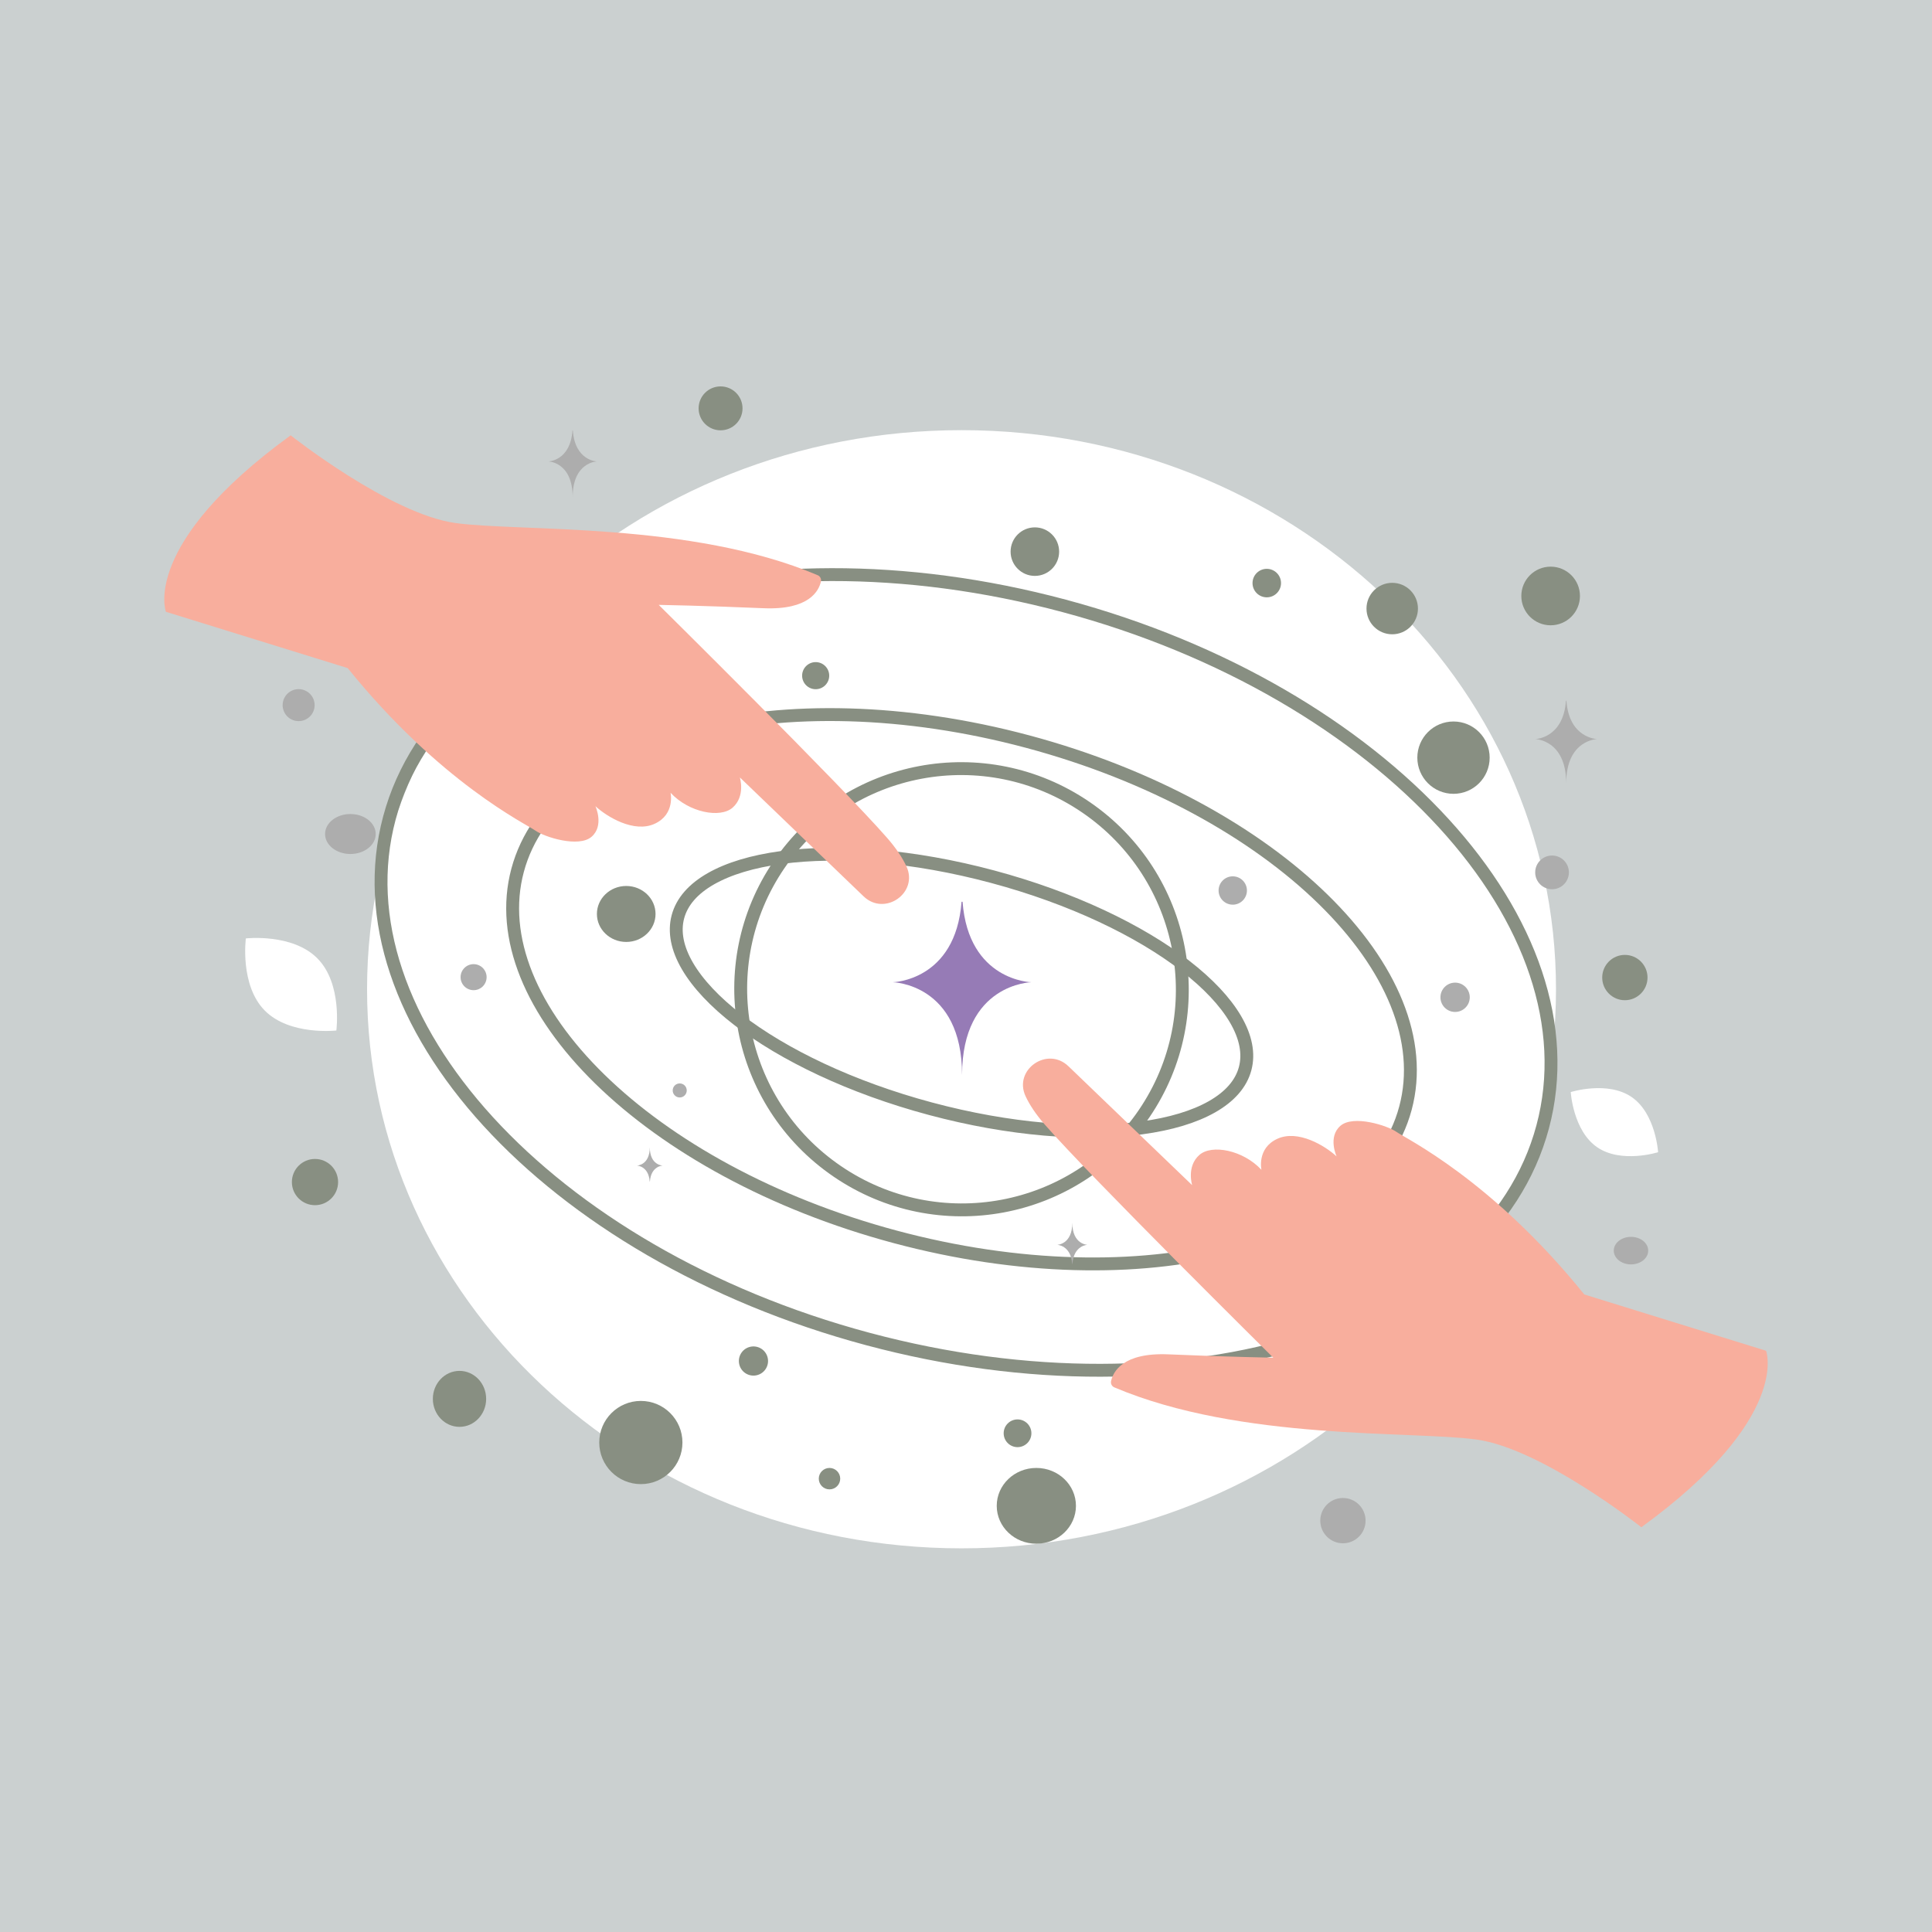
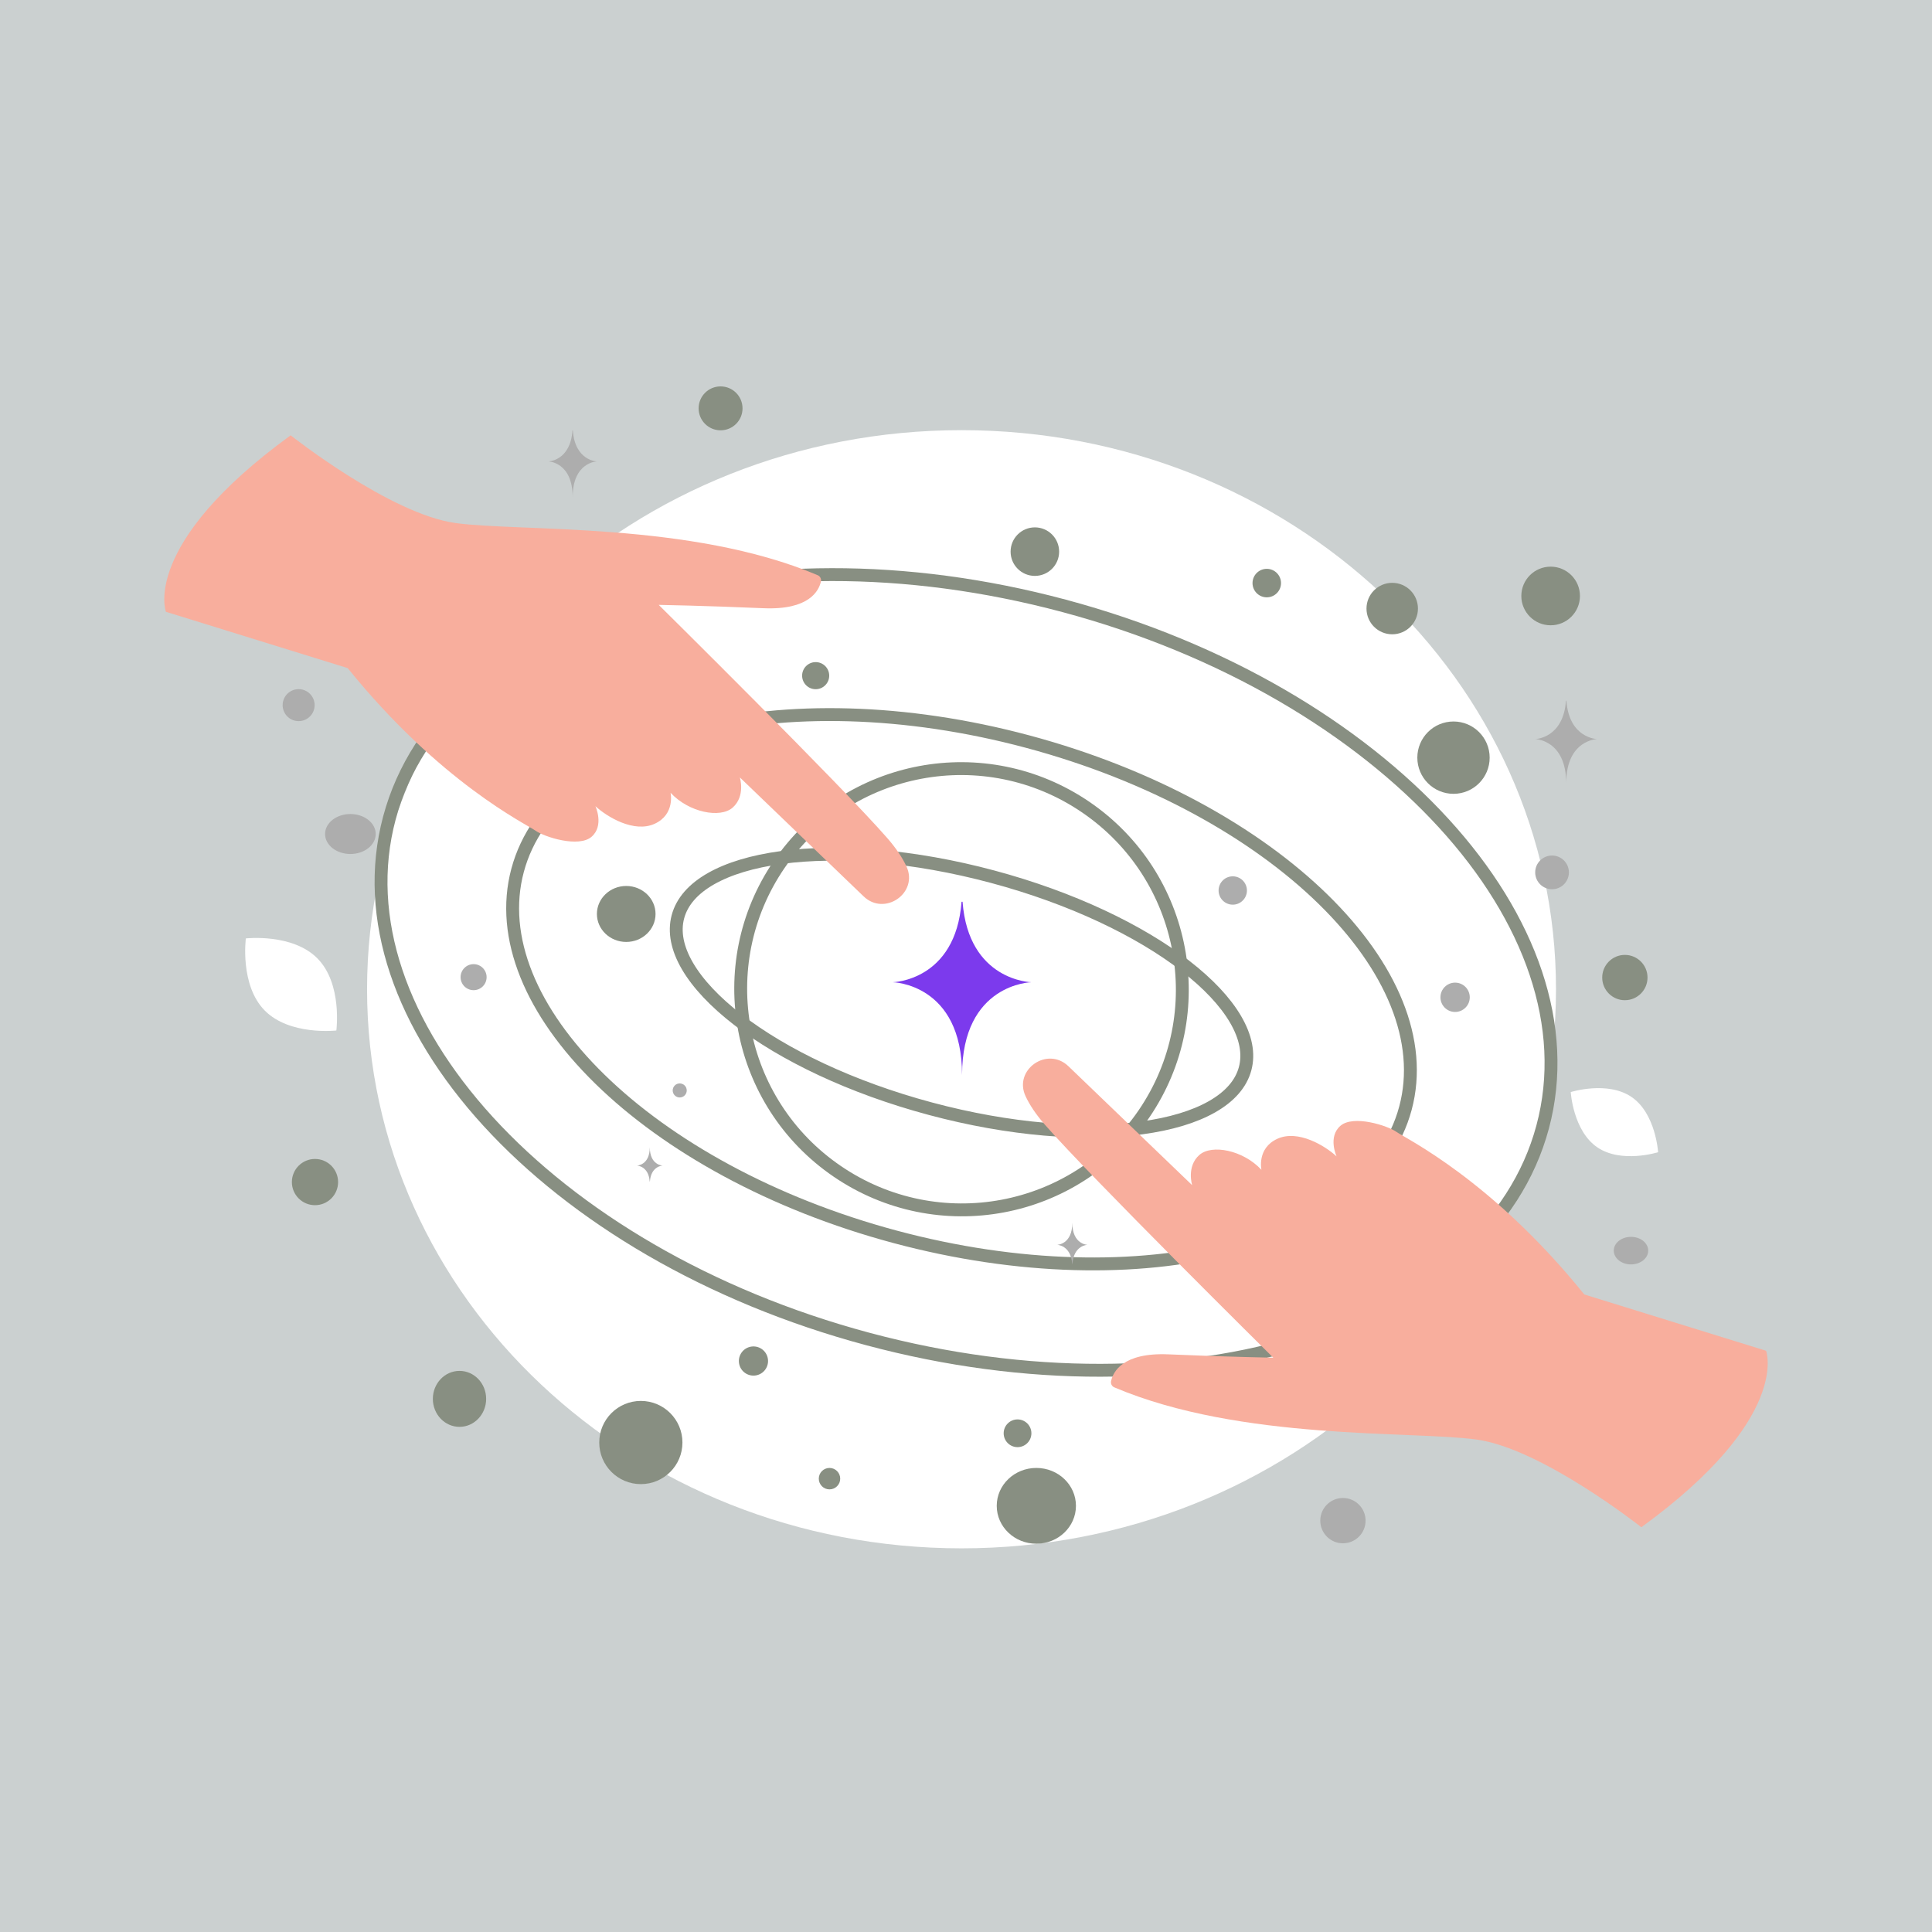
<svg xmlns="http://www.w3.org/2000/svg" width="600" height="600" viewBox="0 0 600 600" fill="none" version="1.1" id="svg35923">
  <defs id="defs35927" />
  <rect width="600" height="600" fill="#CBD0D0" id="rect35843" />
  <path d="M298.611 480.849C400.573 480.849 483.229 403.113 483.229 307.22C483.229 211.327 400.573 133.591 298.611 133.591C196.649 133.591 113.993 211.327 113.993 307.22C113.993 403.113 196.649 480.849 298.611 480.849Z" fill="white" id="path35845" />
  <path d="M386.682 331.894C385.427 336.579 381.933 340.559 376.426 343.698C370.912 346.841 363.476 349.077 354.585 350.278C336.812 352.68 313.521 350.906 288.955 344.323C264.389 337.741 243.331 327.631 229.14 316.665C222.041 311.179 216.72 305.525 213.515 300.047C210.314 294.574 209.279 289.38 210.535 284.695C211.79 280.011 215.284 276.03 220.791 272.891C226.306 269.749 233.742 267.512 242.632 266.311C260.405 263.909 283.696 265.684 308.262 272.267C332.828 278.849 353.887 288.957 368.078 299.924C375.176 305.409 380.498 311.064 383.702 316.543C386.903 322.015 387.938 327.209 386.682 331.894V331.894Z" stroke="#888F82" stroke-width="4" id="path35847" />
  <path d="M436.473 344.161C430.875 365.053 410.652 380.211 381.887 387.566C353.172 394.908 316.265 394.366 278.005 384.113C239.745 373.862 207.512 355.878 186.315 335.162C165.081 314.41 155.146 291.172 160.744 270.28C166.342 249.387 186.565 234.23 215.33 226.875C244.046 219.533 280.952 220.075 319.212 230.327C357.472 240.579 389.705 258.563 410.902 279.278C432.136 300.031 442.071 323.268 436.473 344.161V344.161Z" stroke="#888F82" stroke-width="4" id="path35849" />
  <path d="M479.086 349.985C470.731 381.166 443.317 404.286 405.353 416.298C367.407 428.304 319.118 429.128 269.509 415.836C219.899 402.543 178.492 377.685 151.633 348.314C124.761 318.93 112.58 285.199 120.935 254.019C129.29 222.838 156.704 199.717 194.668 187.706C232.614 175.699 280.903 174.875 330.512 188.168C380.121 201.461 421.528 226.319 448.387 255.69C475.259 285.074 487.441 318.804 479.086 349.985Z" stroke="#888F82" stroke-width="4" id="path35851" />
  <path d="M337.213 250.681C368.513 272.053 376.597 314.692 355.278 345.915C333.958 377.138 291.303 385.132 260.002 363.759C228.701 342.387 220.618 299.748 241.937 268.525C263.257 237.301 305.913 229.308 337.213 250.681V250.681Z" stroke="#888F82" stroke-width="4" id="path35853" />
  <path d="M509.736 474.301C509.736 474.301 478.885 449.866 458.555 447.065C438.44 444.294 385.416 447.542 346.07 430.864C345.701 430.71 345.397 430.433 345.211 430.08C345.025 429.726 344.967 429.319 345.049 428.928C345.674 426.079 348.626 420.015 362.812 420.603C381.276 421.401 395.427 421.645 395.427 421.645C395.427 421.645 338.706 365.579 324.466 349.243C321.653 346.02 319.752 343.112 318.512 340.469C314.649 332.224 325.245 324.818 331.809 331.131L370.232 368.061C370.232 368.061 368.415 362.273 372.473 358.682C376.32 355.293 386.064 357.161 391.753 363.296C391.753 363.296 390.261 356.626 396.675 353.669C403.088 350.714 411.515 355.821 415.09 359.135C415.09 359.135 412.287 353.081 416.292 349.621C420.296 346.161 430.916 349.533 433.764 351.568C436.613 353.603 463.206 366.334 492.02 402.008L548.473 419.494C548.473 419.494 556.374 440.386 509.736 474.301ZM90.264 135.194C90.264 135.194 121.116 159.629 141.445 162.431C161.56 165.201 214.585 161.953 253.93 178.631C254.299 178.784 254.603 179.062 254.79 179.415C254.976 179.769 255.033 180.176 254.951 180.567C254.326 183.416 251.374 189.481 237.189 188.891C218.725 188.094 204.573 187.85 204.573 187.85C204.573 187.85 261.294 243.917 275.534 260.251C278.347 263.475 280.249 266.383 281.488 269.027C285.352 277.272 274.756 284.677 268.191 278.364L229.769 241.434C229.769 241.434 231.585 247.222 227.528 250.814C223.681 254.201 213.937 252.334 208.247 246.199C208.247 246.199 209.739 252.87 203.326 255.825C196.912 258.782 188.485 253.674 184.911 250.36C184.911 250.36 187.714 256.415 183.709 259.874C179.704 263.333 169.085 259.962 166.236 257.927C163.388 255.891 136.795 243.161 107.981 207.486L51.527 190C51.527 190 43.625 169.109 90.264 135.195V135.194Z" fill="#F8AE9D" id="path35855" />
-   <path d="M298.618 280.046H298.931C300.784 304.66 320.309 305.039 320.309 305.039C320.309 305.039 298.778 305.433 298.778 333.874C298.778 305.433 277.247 305.039 277.247 305.039C277.247 305.039 296.765 304.66 298.618 280.046Z" fill="#C26148" id="path35857" style="fill:#967bb6;fill-opacity:1" />
+   <path d="M298.618 280.046H298.931C300.784 304.66 320.309 305.039 320.309 305.039C320.309 305.039 298.778 305.433 298.778 333.874C298.778 305.433 277.247 305.039 277.247 305.039C277.247 305.039 296.765 304.66 298.618 280.046Z" fill="#C26148" id="path35857" style="fill:#7c3aed;fill-opacity:1" />
  <path d="M496.006 356.279C503.496 361.437 514.938 357.831 514.938 357.831C514.938 357.831 514.23 345.862 506.735 340.709C499.245 335.55 487.809 339.151 487.809 339.151C487.809 339.151 488.517 351.12 496.006 356.279V356.279Z" fill="white" id="path35859" />
  <path d="M82.19 313.799C89.948 321.695 104.456 320.03 104.456 320.03C104.456 320.03 106.376 305.563 98.61 297.672C90.852 289.775 76.352 291.435 76.352 291.435C76.352 291.435 74.432 305.903 82.19 313.799V313.799Z" fill="white" id="path35861" />
  <path d="M321.846 455.883C315.052 455.883 309.545 461.151 309.545 467.649C309.545 474.147 315.052 479.415 321.846 479.415C328.639 479.415 334.146 474.147 334.146 467.649C334.146 461.151 328.639 455.883 321.846 455.883Z" fill="#888F82" id="path35863" />
  <path d="M97.823 359.926C93.859 359.926 90.646 363.139 90.646 367.103C90.646 371.067 93.859 374.28 97.823 374.28C101.787 374.28 105 371.067 105 367.103C105 363.139 101.787 359.926 97.823 359.926Z" fill="#888F82" id="path35865" />
  <path d="M223.78 133.636C220.014 133.636 216.962 130.584 216.962 126.818C216.962 123.053 220.014 120 223.78 120C227.545 120 230.598 123.053 230.598 126.818C230.598 130.584 227.545 133.636 223.78 133.636Z" fill="#888F82" id="path35867" />
  <path d="M451.397 246.528C445.194 246.528 440.166 241.499 440.166 235.297C440.166 229.094 445.194 224.066 451.397 224.066C457.599 224.066 462.627 229.094 462.627 235.297C462.627 241.499 457.599 246.528 451.397 246.528Z" fill="#888F82" id="path35869" />
  <path d="M417.057 479.284C413.172 479.284 410.022 476.134 410.022 472.249C410.022 468.363 413.172 465.214 417.057 465.214C420.942 465.214 424.092 468.363 424.092 472.249C424.092 476.134 420.942 479.284 417.057 479.284Z" fill="#ADADAD" id="path35871" />
  <path d="M199.02 460.906C191.885 460.906 186.101 455.123 186.101 447.988C186.101 440.853 191.885 435.069 199.02 435.069C206.154 435.069 211.938 440.853 211.938 447.988C211.938 455.123 206.154 460.906 199.02 460.906Z" fill="#888F82" id="path35873" />
  <path d="M316.004 449.424C313.626 449.424 311.698 447.496 311.698 445.118C311.698 442.739 313.626 440.812 316.004 440.812C318.382 440.812 320.31 442.739 320.31 445.118C320.31 447.496 318.382 449.424 316.004 449.424Z" fill="#888F82" id="path35875" />
  <path d="M482.002 276.163C479.111 276.163 476.767 273.819 476.767 270.928C476.767 268.037 479.111 265.693 482.002 265.693C484.893 265.693 487.237 268.037 487.237 270.928C487.237 273.819 484.893 276.163 482.002 276.163Z" fill="#ADADAD" id="path35877" />
  <path d="M432.366 196.985C427.953 196.985 424.376 193.407 424.376 188.995C424.376 184.582 427.953 181.004 432.366 181.004C436.779 181.004 440.356 184.582 440.356 188.995C440.356 193.407 436.779 196.985 432.366 196.985Z" fill="#888F82" id="path35879" />
  <path d="M151.121 303.467C151.121 305.699 149.312 307.508 147.08 307.508C144.848 307.508 143.039 305.699 143.039 303.467C143.039 301.235 144.848 299.425 147.08 299.425C149.312 299.425 151.121 301.235 151.121 303.467Z" fill="#ADADAD" id="path35881" />
  <path d="M92.743 223.954C89.999 223.954 87.775 221.73 87.775 218.986C87.775 216.243 89.999 214.019 92.743 214.019C95.487 214.019 97.711 216.243 97.711 218.986C97.711 221.73 95.487 223.954 92.743 223.954Z" fill="#ADADAD" id="path35883" />
  <path d="M506.519 392.67C503.565 392.67 501.17 390.755 501.17 388.392C501.17 386.029 503.565 384.114 506.519 384.114C509.472 384.114 511.867 386.029 511.867 388.392C511.867 390.755 509.472 392.67 506.519 392.67Z" fill="#ADADAD" id="path35885" />
  <path d="M328.922 171.316C328.922 175.478 325.548 178.852 321.386 178.852C317.224 178.852 313.85 175.478 313.85 171.316C313.85 167.154 317.224 163.78 321.386 163.78C325.548 163.78 328.922 167.154 328.922 171.316Z" fill="#888F82" id="path35887" />
  <path d="M486.323 217.607H486.463C487.292 229.346 496.022 229.526 496.022 229.526C496.022 229.526 486.395 229.714 486.395 243.278C486.395 229.714 476.769 229.526 476.769 229.526C476.769 229.526 485.494 229.346 486.323 217.607ZM177.791 133.637H177.9C178.549 143.153 185.383 143.301 185.383 143.301C185.383 143.301 177.847 143.453 177.847 154.45C177.847 143.453 170.311 143.301 170.311 143.301C170.311 143.301 177.142 143.154 177.791 133.637Z" fill="#ADADAD" id="path35889" />
  <path d="M168.756 389.314C172.277 388.48 175.999 391.466 175.999 391.466C175.999 391.466 174.013 395.801 170.492 396.632C166.972 397.466 163.25 394.484 163.25 394.484C163.25 394.484 165.237 390.148 168.756 389.314V389.314Z" fill="white" id="path35891" />
  <path d="M185.238 311.769C182.118 309.62 177.352 311.122 177.352 311.122C177.352 311.122 177.647 316.108 180.769 318.254C183.888 320.403 188.652 318.903 188.652 318.903C188.652 318.903 188.357 313.917 185.238 311.769V311.769Z" fill="white" id="path35893" />
  <path d="M409.897 300.553C405.184 295.757 396.373 296.768 396.373 296.768C396.373 296.768 395.207 305.555 399.924 310.348C404.635 315.144 413.443 314.136 413.443 314.136C413.443 314.136 414.609 305.349 409.897 300.553Z" fill="white" id="path35895" />
  <path d="M194.48 292.529C199.508 292.529 203.584 288.638 203.584 283.839C203.584 279.039 199.508 275.148 194.48 275.148C189.452 275.148 185.376 279.039 185.376 283.839C185.376 288.638 189.452 292.529 194.48 292.529Z" fill="#888F82" id="path35897" />
  <path d="M481.565 194.188C486.593 194.188 490.669 190.112 490.669 185.084C490.669 180.056 486.593 175.98 481.565 175.98C476.537 175.98 472.461 180.056 472.461 185.084C472.461 190.112 476.537 194.188 481.565 194.188Z" fill="#888F82" id="path35899" />
  <path d="M142.702 425.74C147.273 425.74 150.979 429.631 150.979 434.431C150.979 439.231 147.273 443.122 142.702 443.122C138.131 443.122 134.426 439.231 134.426 434.431C134.426 429.631 138.131 425.74 142.702 425.74Z" fill="#888F82" id="path35901" />
  <path d="M504.616 296.554C508.501 296.554 511.65 299.703 511.65 303.589C511.65 307.474 508.501 310.624 504.616 310.624C500.73 310.624 497.581 307.474 497.581 303.589C497.581 299.703 500.73 296.554 504.616 296.554Z" fill="#888F82" id="path35903" />
  <path d="M253.315 205.625C255.638 205.625 257.522 207.509 257.522 209.832C257.522 212.156 255.638 214.04 253.315 214.04C250.991 214.04 249.107 212.156 249.107 209.832C249.107 207.509 250.991 205.625 253.315 205.625Z" fill="#888F82" id="path35905" />
  <path d="M393.407 176.657C395.851 176.657 397.833 178.638 397.833 181.082C397.833 183.526 395.851 185.507 393.407 185.507C390.963 185.507 388.982 183.526 388.982 181.082C388.982 178.638 390.963 176.657 393.407 176.657Z" fill="#888F82" id="path35907" />
  <path d="M211.093 336.467C212.298 336.467 213.274 337.444 213.274 338.648C213.274 339.852 212.298 340.828 211.093 340.828C209.889 340.828 208.913 339.852 208.913 338.648C208.913 337.444 209.889 336.467 211.093 336.467Z" fill="#ADADAD" id="path35909" />
  <path d="M257.609 455.883C259.447 455.883 260.937 457.373 260.937 459.211C260.937 461.049 259.447 462.539 257.609 462.539C255.771 462.539 254.281 461.049 254.281 459.211C254.281 457.373 255.771 455.883 257.609 455.883Z" fill="#888F82" id="path35911" />
  <path d="M378.443 276.553C378.443 274.123 380.413 272.152 382.844 272.152C385.274 272.152 387.245 274.123 387.245 276.553C387.245 278.984 385.274 280.954 382.844 280.954C380.413 280.954 378.443 278.984 378.443 276.553Z" fill="#ADADAD" id="path35913" />
  <path d="M451.895 305.167C454.41 305.167 456.448 307.205 456.448 309.719C456.448 312.233 454.41 314.271 451.895 314.271C449.381 314.271 447.343 312.233 447.343 309.719C447.343 307.205 449.381 305.167 451.895 305.167Z" fill="#ADADAD" id="path35915" />
  <path d="M108.818 252.801C113.161 252.801 116.681 255.58 116.681 259.008C116.681 262.437 113.161 265.216 108.818 265.216C104.476 265.216 100.955 262.437 100.955 259.008C100.955 255.58 104.476 252.801 108.818 252.801Z" fill="#ADADAD" id="path35917" />
  <path d="M229.617 423.85C228.969 421.433 230.404 418.949 232.821 418.301C235.238 417.653 237.722 419.088 238.37 421.505C239.018 423.922 237.583 426.406 235.166 427.054C232.749 427.702 230.265 426.267 229.617 423.85Z" fill="#888F82" id="path35919" />
  <path d="M201.831 366.952H201.773C201.428 362.062 197.792 361.987 197.792 361.987C197.792 361.987 201.802 361.909 201.802 356.259C201.802 361.909 205.812 361.987 205.812 361.987C205.812 361.987 202.176 362.062 201.831 366.952V366.952ZM333.05 392.531H332.981C332.577 386.681 328.311 386.591 328.311 386.591C328.311 386.591 333.015 386.498 333.015 379.738C333.015 386.498 337.718 386.591 337.718 386.591C337.718 386.591 333.455 386.681 333.05 392.531V392.531Z" fill="#ADADAD" id="path35921" />
</svg>
